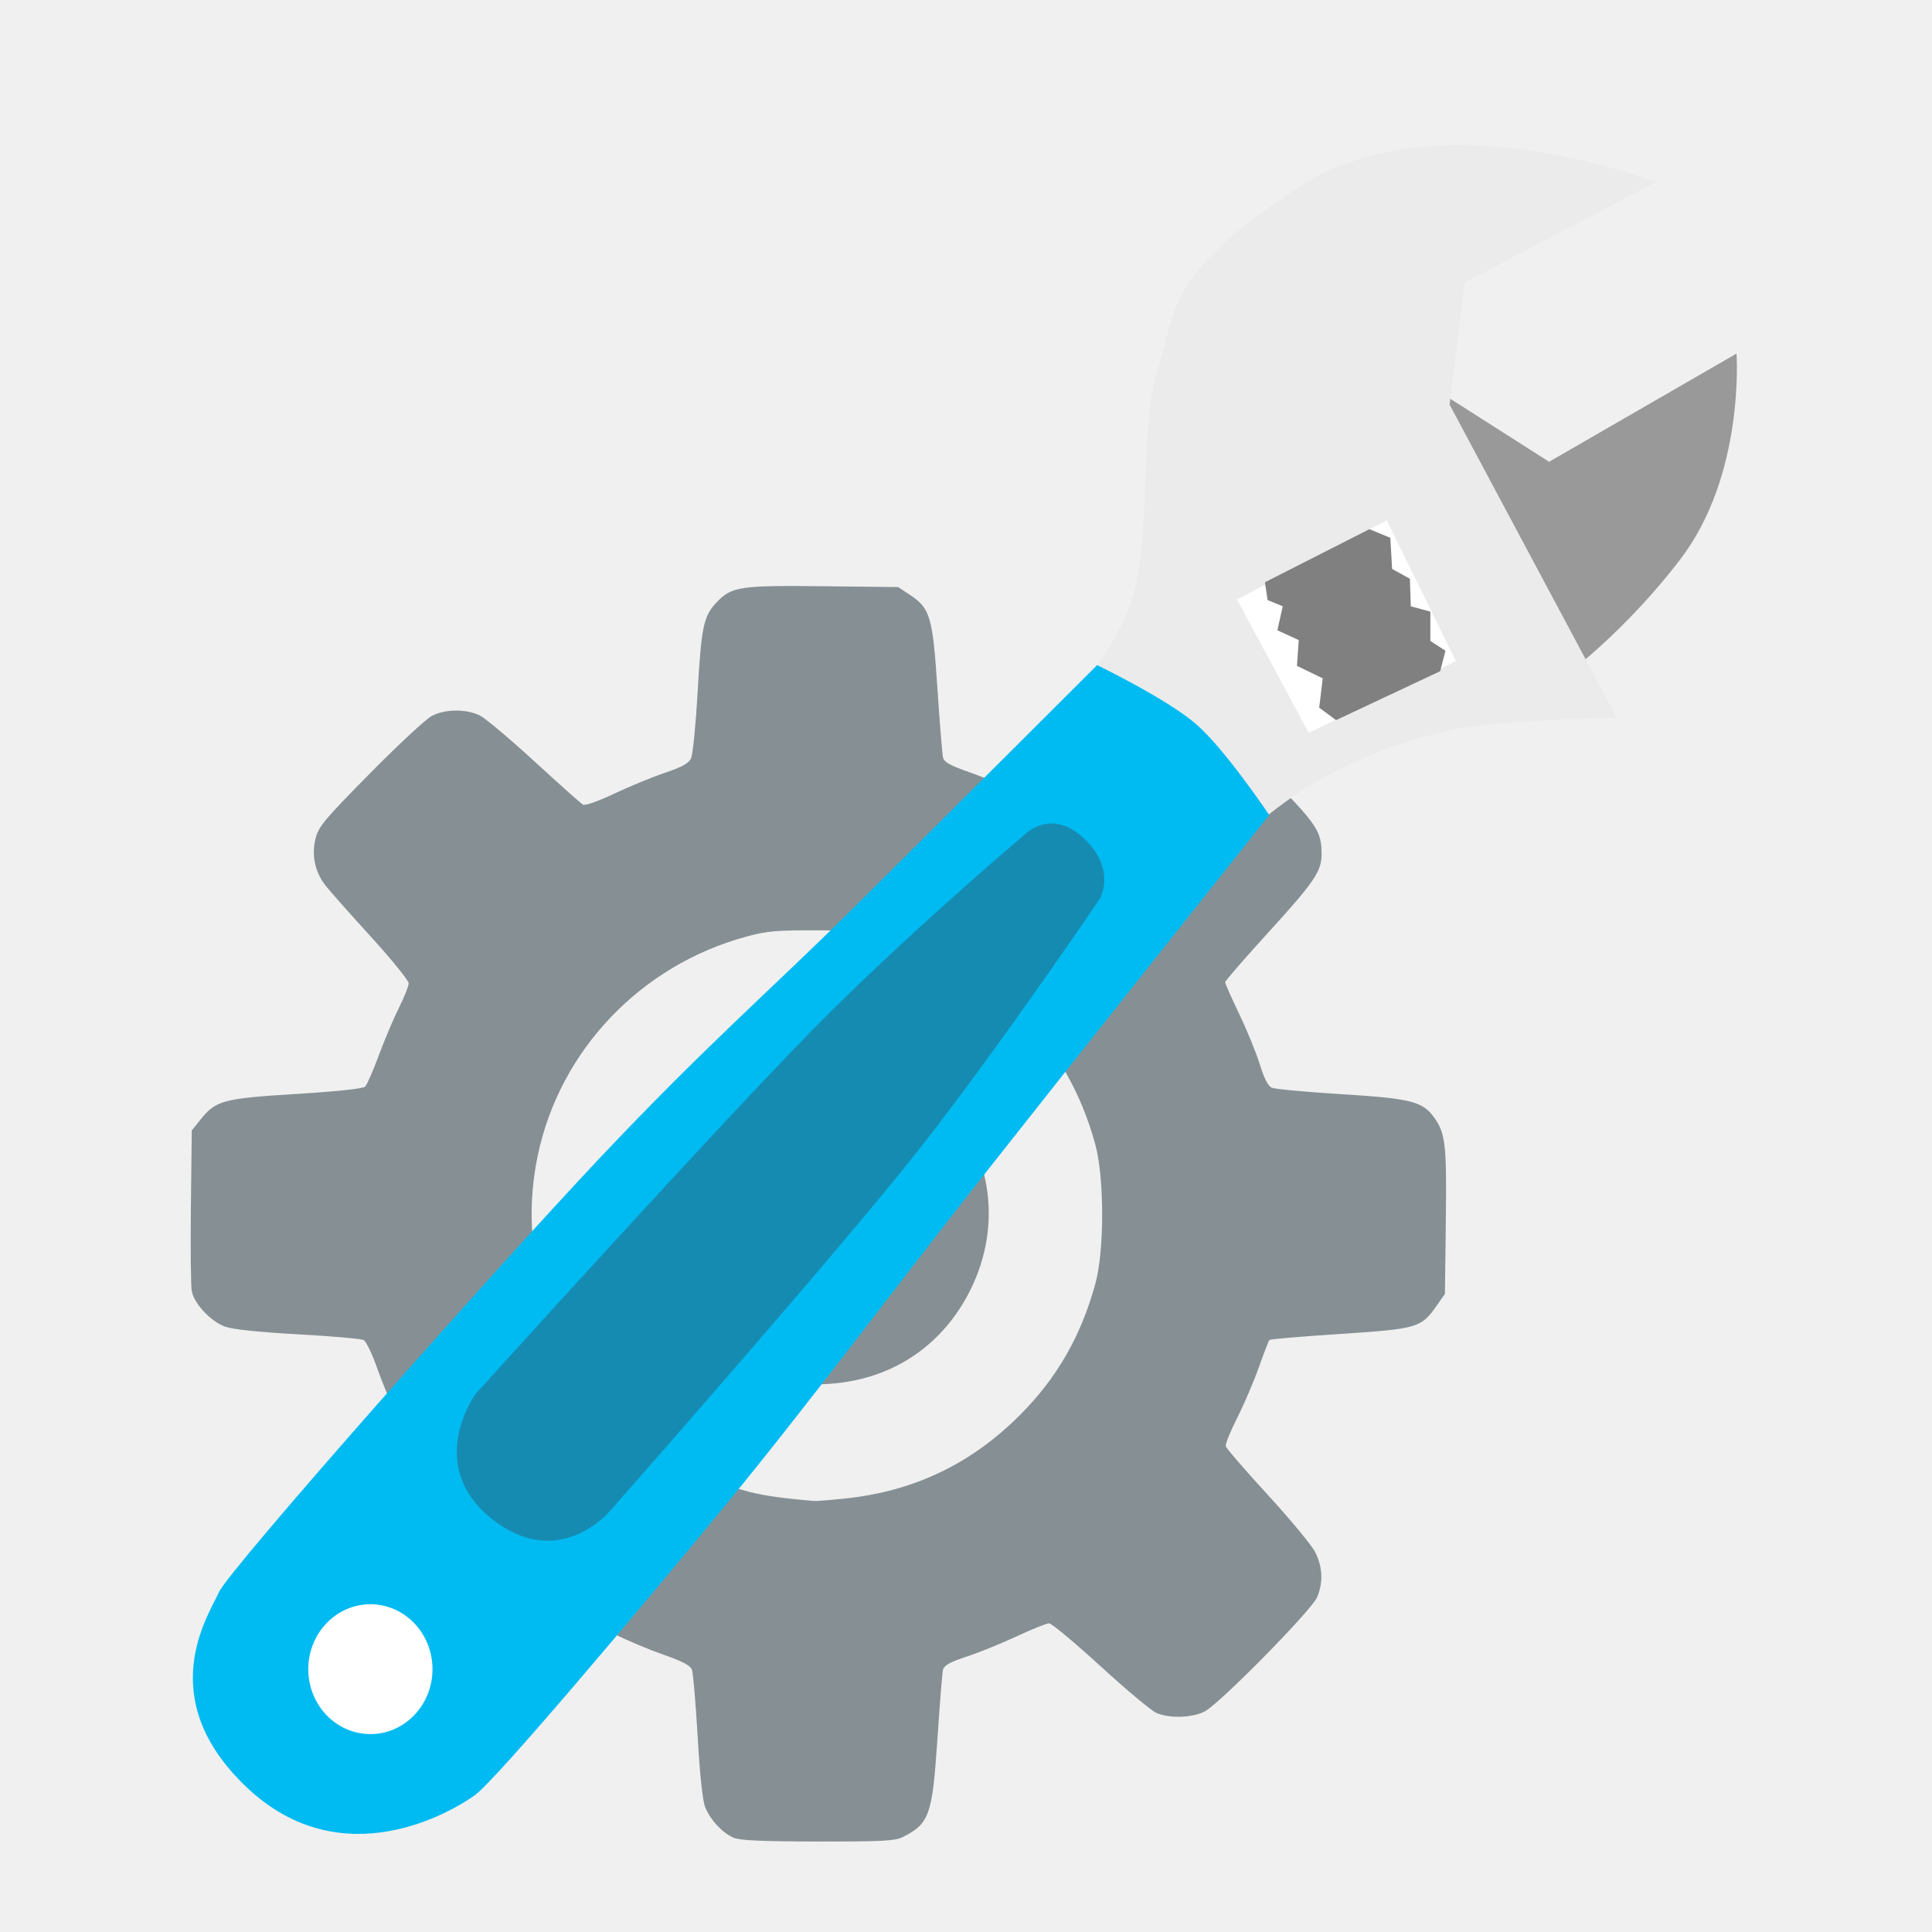
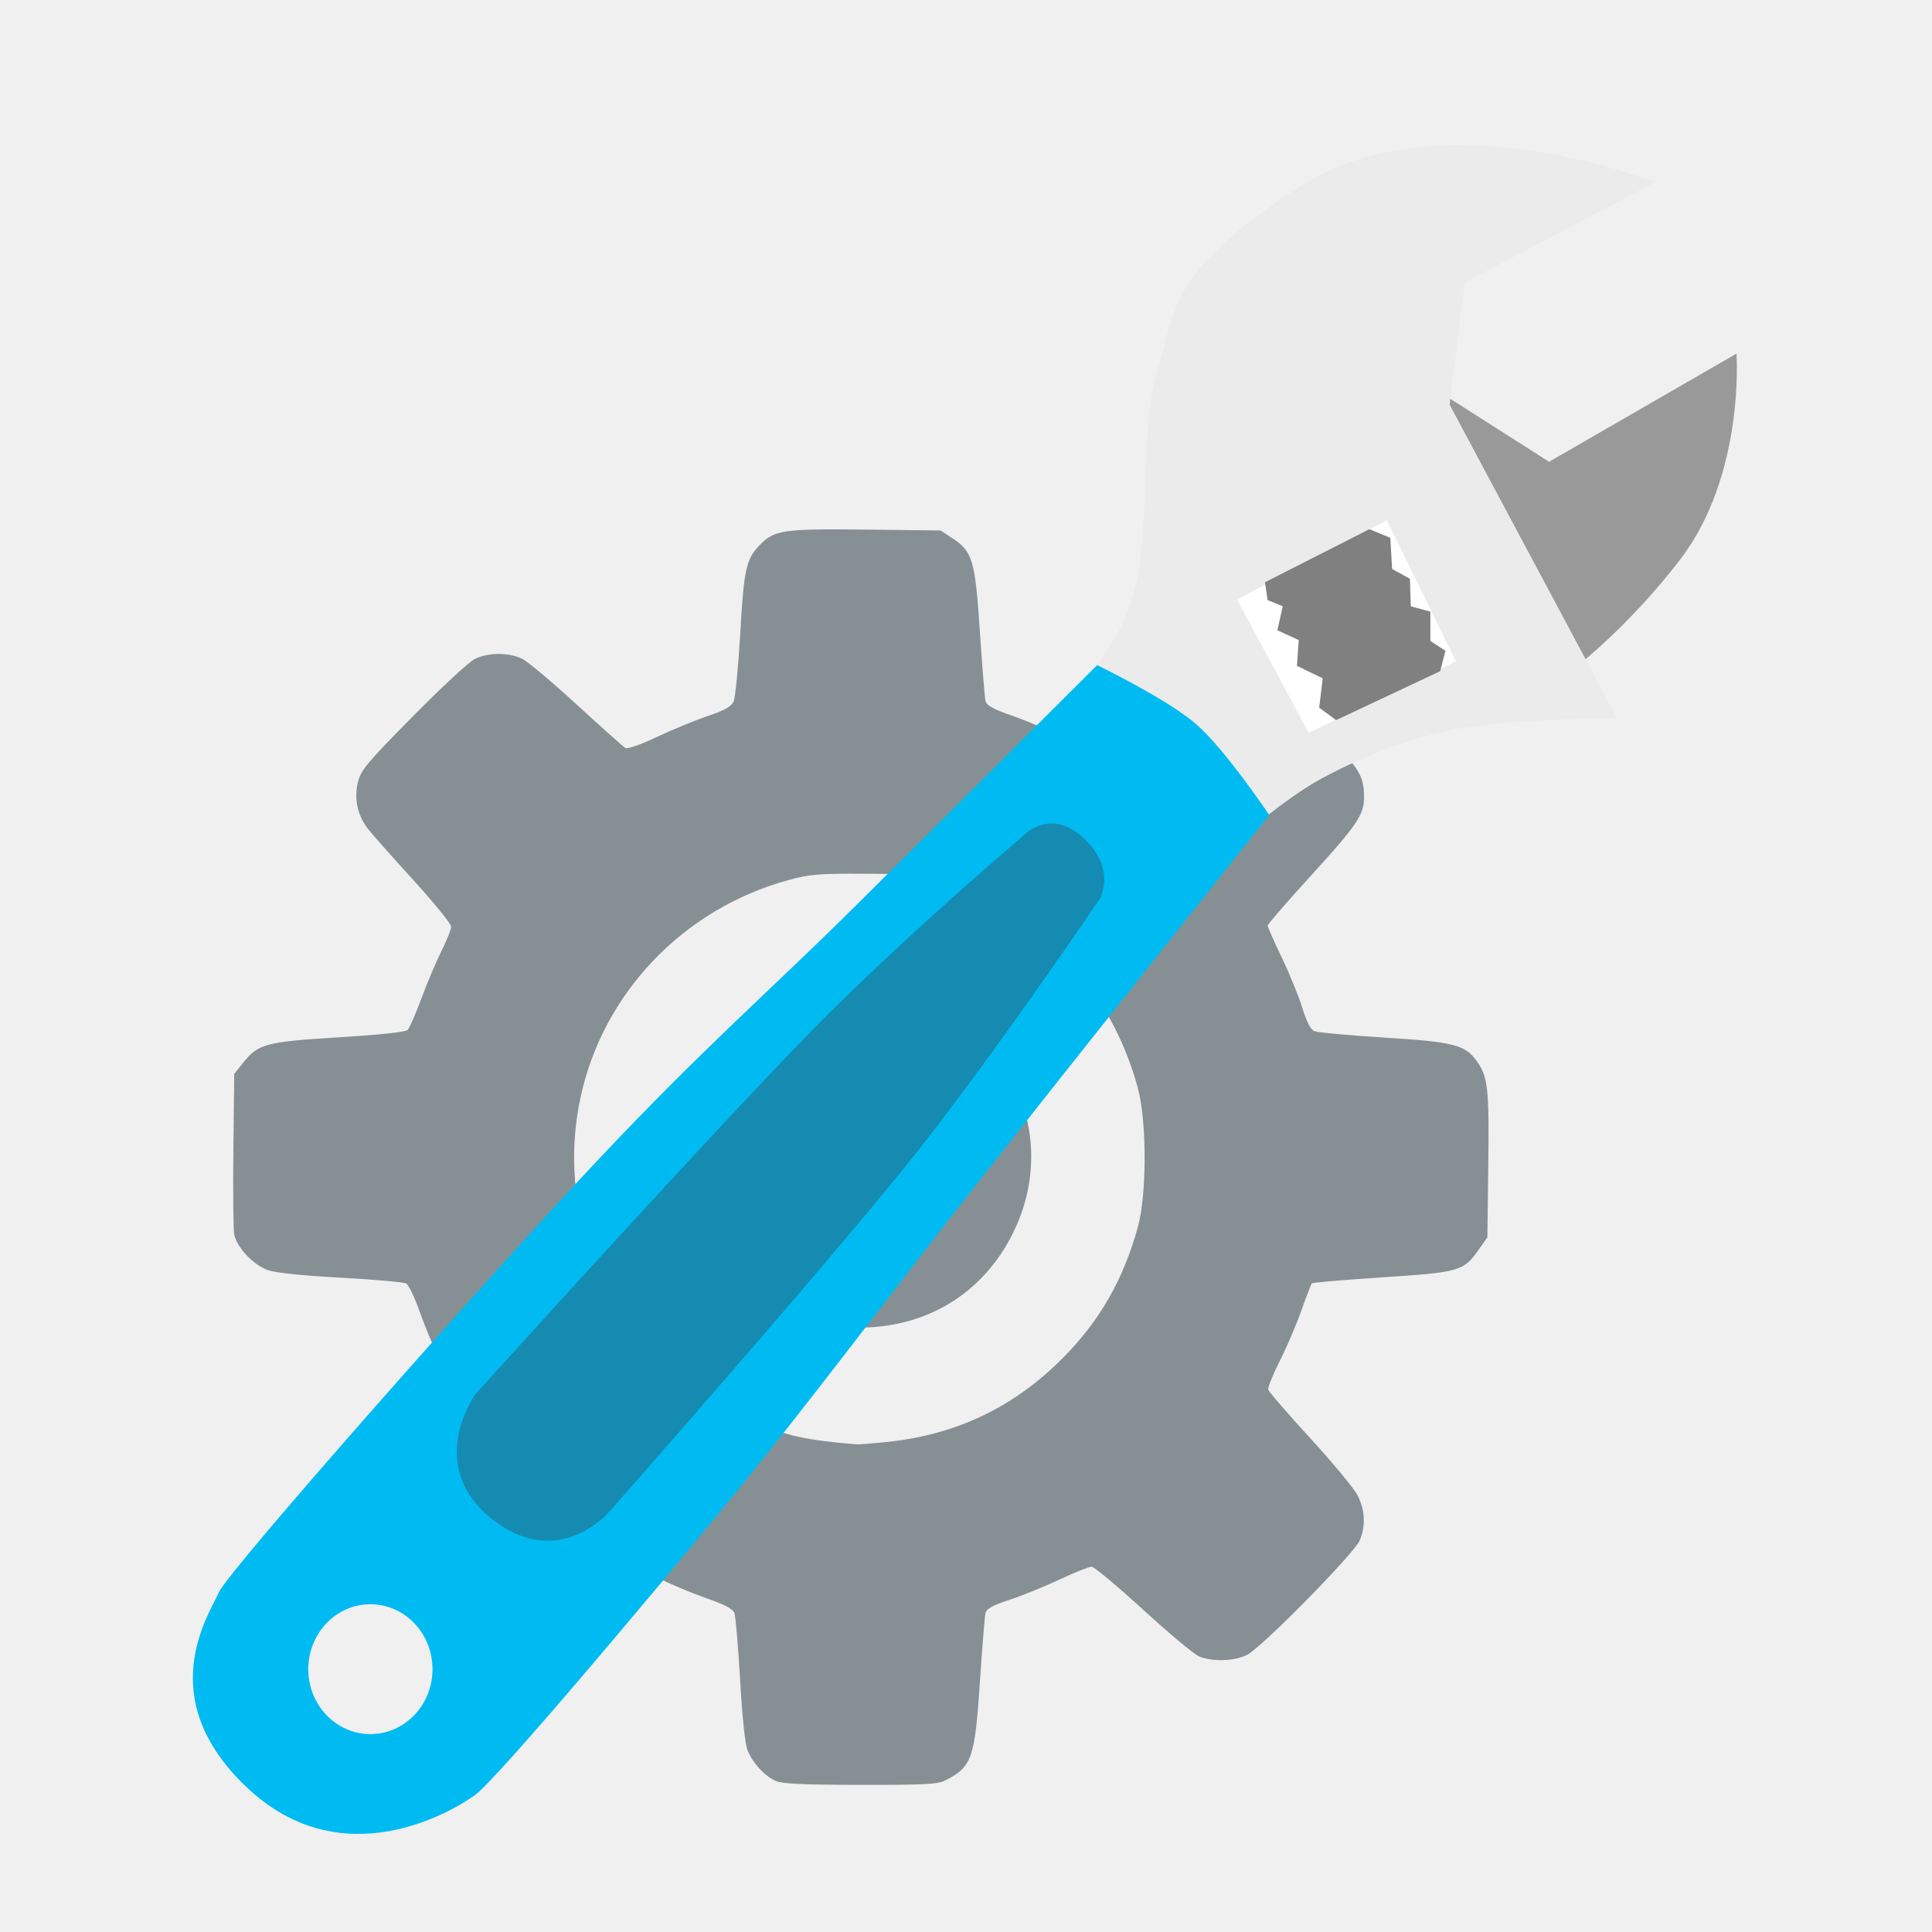
<svg xmlns="http://www.w3.org/2000/svg" id="svg2" version="1.1" width="512" height="512" viewBox="0 0 512 512">
  <defs id="defs6">
    </defs>
-   <path id="path2986" d="m 194.325,486.984 c -2.917,-1.302 -6.02,-4.634 -7.404,-7.951 -0.714,-1.71 -1.426,-8.281 -2.035,-18.784 -0.516,-8.885 -1.195,-16.862 -1.509,-17.728 -0.417,-1.149 -2.455,-2.232 -7.536,-4.006 -3.831,-1.338 -9.599,-3.757 -12.819,-5.376 -3.22,-1.619 -6.556,-2.943 -7.413,-2.943 -0.962,0 -6.221,4.277 -13.729,11.164 -6.693,6.14 -13.252,11.719 -14.574,12.397 -2.722,1.396 -8.847,1.623 -12.01,0.446 -2.515,-0.936 -29.118,-27.153 -30.824,-30.376 -1.692,-3.196 -1.511,-9.175 0.387,-12.798 0.864,-1.649 6.491,-8.331 12.505,-14.85 6.473,-7.017 10.933,-12.464 10.933,-13.353 0,-0.826 -1.325,-4.135 -2.943,-7.355 -1.619,-3.22 -4.033,-8.973 -5.364,-12.786 -1.331,-3.812 -2.965,-7.214 -3.631,-7.559 -0.666,-0.345 -8.48,-1.028 -17.364,-1.518 -10.333,-0.57 -17.287,-1.296 -19.299,-2.017 -3.834,-1.373 -8.252,-6.074 -8.876,-9.446 -0.253,-1.368 -0.357,-11.5 -0.23,-22.517 l 0.23,-20.03 2.302,-2.886 c 4.069,-5.1 5.981,-5.612 25.414,-6.807 10.999,-0.677 17.685,-1.393 18.241,-1.954 0.482,-0.487 2.13,-4.267 3.663,-8.4 1.532,-4.132 3.927,-9.787 5.322,-12.566 1.395,-2.779 2.536,-5.664 2.536,-6.41 0,-0.747 -4.601,-6.404 -10.224,-12.571 -5.623,-6.168 -11.001,-12.243 -11.952,-13.5 -2.674,-3.537 -3.578,-7.916 -2.52,-12.207 0.799,-3.24 2.262,-4.996 14.483,-17.382 7.477,-7.578 14.849,-14.425 16.382,-15.215 3.558,-1.833 9.215,-1.858 12.748,-0.057 1.488,0.758 8.013,6.253 14.502,12.209 6.489,5.957 12.237,11.08 12.775,11.385 0.566,0.322 4.062,-0.906 8.315,-2.921 4.036,-1.912 10.074,-4.398 13.419,-5.525 4.535,-1.528 6.294,-2.505 6.921,-3.841 0.462,-0.985 1.254,-9.061 1.76,-17.945 0.973,-17.087 1.558,-19.788 5.082,-23.466 3.919,-4.092 6.173,-4.427 28.079,-4.182 l 19.953,0.224 3.121,2.067 c 5.37,3.556 6.021,5.767 7.285,24.779 0.612,9.203 1.28,17.449 1.485,18.325 0.288,1.233 1.932,2.138 7.279,4.005 3.799,1.327 9.883,3.906 13.519,5.733 3.637,1.826 6.904,3.321 7.26,3.321 0.356,0 6.195,-5.092 12.976,-11.316 6.78,-6.224 13.583,-11.971 15.116,-12.773 3.624,-1.894 9.019,-1.877 12.982,0.042 1.882,0.911 8.275,6.73 16.305,14.839 13.783,13.92 14.869,15.513 14.88,21.817 0.008,4.459 -1.977,7.384 -13.827,20.375 -6.443,7.064 -11.715,13.142 -11.715,13.508 0,0.366 1.682,4.171 3.737,8.455 2.055,4.284 4.507,10.284 5.447,13.334 1.169,3.788 2.186,5.746 3.213,6.182 0.826,0.351 9.134,1.115 18.46,1.697 18.509,1.156 21.49,1.918 24.594,6.282 2.934,4.126 3.275,7.219 3.021,27.378 l -0.243,19.284 -2.264,3.22 c -4.043,5.75 -5.065,6.044 -25.599,7.384 -10.033,0.655 -18.418,1.366 -18.634,1.581 -0.215,0.215 -1.461,3.422 -2.768,7.126 -1.307,3.704 -3.878,9.724 -5.713,13.378 -1.835,3.653 -3.232,7.093 -3.106,7.644 0.126,0.551 5.132,6.346 11.124,12.879 5.992,6.533 11.655,13.378 12.585,15.211 1.975,3.895 2.158,8.019 0.529,11.917 -1.437,3.44 -25.836,28.24 -29.802,30.292 -3.316,1.716 -9.356,1.9 -12.827,0.391 -1.33,-0.578 -7.996,-6.155 -14.815,-12.394 -6.818,-6.239 -12.939,-11.344 -13.602,-11.346 -0.663,-0.002 -4.504,1.538 -8.535,3.422 -4.032,1.884 -10.005,4.307 -13.275,5.384 -4.519,1.489 -6.033,2.334 -6.31,3.525 -0.201,0.861 -0.866,9.095 -1.478,18.298 -1.347,20.241 -2.12,22.435 -9.168,26.004 -2.044,1.035 -5.426,1.213 -22.54,1.188 -15.147,-0.022 -20.694,-0.279 -22.39,-1.036 z m 29.678,-89.87 c 18.164,-1.904 33.34,-9.148 46.26,-22.082 9.847,-9.858 16.201,-20.92 20.027,-34.865 2.399,-8.742 2.384,-28.047 -0.027,-36.896 -7.318,-26.855 -26.542,-46.627 -53.112,-54.627 -6.191,-1.864 -7.872,-2.041 -19.911,-2.093 -11.531,-0.05 -13.934,0.157 -19.535,1.686 -27.964,7.634 -49.351,30.103 -55.195,57.988 -5.251,25.053 2.427,50.624 20.717,69.006 9.577,9.624 22.003,16.686 35.465,20.155 3.839,0.989 9.286,1.751 17.045,2.385 0.62,0.051 4.339,-0.245 8.265,-0.656 z m -18.632,-31.5 c -19.158,-5.196 -32.566,-21.501 -33.753,-41.046 -0.83,-13.666 3.568,-25.228 13.272,-34.894 17.673,-17.604 45.894,-17.769 63.344,-0.37 14.372,14.33 17.821,34.711 8.9,52.601 -7.598,15.238 -21.595,24.23 -38.763,24.902 -5.845,0.229 -8.735,-0.036 -13,-1.193 z m 21.434,-18.946 c 5.292,-1.98 11.603,-7.846 14.258,-13.252 1.873,-3.815 2.099,-5.085 2.099,-11.789 1.4e-4,-7.132 -0.131,-7.755 -2.575,-12.263 -4.934,-9.1 -12.254,-13.711 -22.595,-14.232 -8.307,-0.419 -13.279,1.341 -19.276,6.821 -7.603,6.949 -10.628,16.609 -8.186,26.141 2.114,8.25 6.592,13.853 14.124,17.669 7.027,3.561 14.26,3.856 22.151,0.904 z" style="fill:#869094" />
-   <path style="fill:#999999;stroke:none" d="m 383.861,105.377 26.665,16.999 49.663,-28.665 c 0,0 2.318,32.128 -14.999,54.663 -17.317,22.534 -35.331,34.331 -35.331,34.331 l -32.664,-70.995 z" id="path3773" />
-   <path style="fill:#ebebeb;stroke:none" d="m 282.165,185.876 c 0,0 10.674,-8.853 16.999,-24.665 6.324,-15.812 2.629,-47.605 7.562,-62.843 4.932,-15.238 1.346,-25.544 38.102,-49.148 36.755,-23.604 93.821,-0.919 93.821,-0.919 l -50.491,26.584 -4,32.331 44.33,82.994 c 0,0 -31.124,0.401 -44.33,3.333 -13.206,2.932 -24.775,7.788 -34.331,12.999 -9.556,5.211 -22.998,16.999 -22.998,16.999 z" id="path3771" />
-   <path style="fill:#00bbf2;fill-opacity:1;stroke:none" d="m 65.55,473.818 c -25.332,-23.829 -10.186,-45.896 -7.542,-51.85 2.644,-5.954 72.627,-85.071 100.873,-115.014 28.246,-29.943 44.957,-44.21 66.934,-65.992 21.977,-21.782 64.931,-64.695 64.931,-64.695 0,0 18.551,8.954 26.279,15.673 7.728,6.719 19.326,24.04 19.326,24.04 0,0 -52.524,66.066 -76.597,96.631 -24.074,30.565 -45.53,59.565 -67.877,86.732 -22.347,27.167 -60.23,72.161 -65.992,76.362 -5.762,4.201 -35.003,21.943 -60.335,-1.886 z" id="path3769" />
-   <path style="fill:#ffffff;stroke:none" d="m 327.828,158.878 18.999,35.331 38.997,-18.999 -18.332,-37.331 z" id="path3775" />
-   <path style="fill:#808080;stroke:none" d="m 335.222,154.309 0.707,4.714 4.007,1.65 -1.414,6.363 5.656,2.593 -0.471,6.835 6.835,3.3 -0.943,7.778 4.478,3.3 27.575,-12.963 1.414,-5.421 -4.007,-2.593 0,-7.778 -5.185,-1.414 -0.236,-7.306 -4.714,-2.593 -0.471,-8.249 -5.551,-2.286 z" id="path3777" />
-   <path style="fill:#ffffff;fill-opacity:1;stroke:none" id="path3779" d="m 650.538,483.211 a 11.112,11.617 0 1 1 -1.2e-4,-0.054" transform="matrix(1.481047,0,0,1.481048,-848.8629,-273.3101)" />
-   <path style="fill:#394050;fill-opacity:0.392;stroke:none" d="m 130.169,402.377 c -17.736,-14.303 -4.133,-32.96 -4.133,-32.96 0,0 68.972,-76.393 93.48,-100.712 24.507,-24.319 51.483,-47.051 51.483,-47.051 0,0 7.006,-7.928 16.03,0.33 9.024,8.258 4.479,16.129 4.479,16.129 0,0 -26.422,39.073 -47.871,66.37 -21.449,27.296 -82.16,96.134 -82.16,96.134 0,0 -13.571,16.064 -31.308,1.762 z" id="path2994" />
+   <g id="g3342">
+     <path style="fill:#869094" d="m 205.581,471.977 c -2.917,-1.302 -6.02,-4.634 -7.404,-7.951 -0.714,-1.71 -1.426,-8.281 -2.035,-18.784 -0.516,-8.885 -1.195,-16.862 -1.509,-17.728 -0.417,-1.149 -2.455,-2.232 -7.536,-4.006 -3.831,-1.338 -9.599,-3.757 -12.819,-5.376 -3.22,-1.619 -6.556,-2.943 -7.413,-2.943 -0.962,0 -6.221,4.277 -13.729,11.164 -6.693,6.14 -13.252,11.719 -14.574,12.397 -2.722,1.396 -8.847,1.623 -12.01,0.446 -2.515,-0.936 -29.118,-27.153 -30.824,-30.376 -1.692,-3.196 -1.511,-9.175 0.387,-12.798 0.864,-1.649 6.491,-8.331 12.505,-14.85 6.473,-7.017 10.933,-12.464 10.933,-13.353 0,-0.826 -1.325,-4.135 -2.943,-7.355 -1.619,-3.22 -4.033,-8.973 -5.364,-12.786 -1.331,-3.812 -2.965,-7.214 -3.631,-7.559 -0.666,-0.345 -8.48,-1.028 -17.364,-1.518 -10.333,-0.57 -17.287,-1.296 -19.299,-2.017 -3.834,-1.373 -8.252,-6.074 -8.876,-9.446 -0.253,-1.368 -0.357,-11.5 -0.23,-22.517 l 0.23,-20.03 2.302,-2.886 c 4.069,-5.1 5.981,-5.612 25.414,-6.807 10.999,-0.677 17.685,-1.393 18.241,-1.954 0.482,-0.487 2.13,-4.267 3.663,-8.4 1.532,-4.132 3.927,-9.787 5.322,-12.566 1.395,-2.779 2.536,-5.664 2.536,-6.41 0,-0.747 -4.601,-6.404 -10.224,-12.571 -5.623,-6.168 -11.001,-12.243 -11.952,-13.5 -2.674,-3.537 -3.578,-7.916 -2.52,-12.207 0.799,-3.24 2.262,-4.996 14.483,-17.382 7.477,-7.578 14.849,-14.425 16.382,-15.215 3.558,-1.833 9.215,-1.858 12.748,-0.057 1.488,0.758 8.013,6.253 14.502,12.209 6.489,5.957 12.237,11.08 12.775,11.385 0.566,0.322 4.062,-0.906 8.315,-2.921 4.036,-1.912 10.074,-4.398 13.419,-5.525 4.535,-1.528 6.294,-2.505 6.921,-3.841 0.462,-0.985 1.254,-9.061 1.76,-17.945 0.973,-17.087 1.558,-19.788 5.082,-23.466 3.919,-4.092 6.173,-4.427 28.079,-4.182 l 19.953,0.224 3.121,2.067 c 5.37,3.556 6.021,5.767 7.285,24.779 0.612,9.203 1.28,17.449 1.485,18.325 0.288,1.233 1.932,2.138 7.279,4.005 3.799,1.327 9.883,3.906 13.519,5.733 3.637,1.826 6.904,3.321 7.26,3.321 0.356,0 6.195,-5.092 12.976,-11.316 6.78,-6.224 13.583,-11.971 15.116,-12.773 3.624,-1.894 9.019,-1.877 12.982,0.042 1.882,0.911 8.275,6.73 16.305,14.839 13.783,13.92 14.869,15.513 14.88,21.817 0.008,4.459 -1.977,7.384 -13.827,20.375 -6.443,7.064 -11.715,13.142 -11.715,13.508 0,0.366 1.682,4.171 3.737,8.455 2.055,4.284 4.507,10.284 5.447,13.334 1.169,3.788 2.186,5.746 3.213,6.182 0.826,0.351 9.134,1.115 18.46,1.697 18.509,1.156 21.49,1.918 24.594,6.282 2.934,4.126 3.275,7.219 3.021,27.378 l -0.243,19.284 -2.264,3.22 c -4.043,5.75 -5.065,6.044 -25.599,7.384 -10.033,0.655 -18.418,1.366 -18.634,1.581 -0.215,0.215 -1.461,3.422 -2.768,7.126 -1.307,3.704 -3.878,9.724 -5.713,13.378 -1.835,3.653 -3.232,7.093 -3.106,7.644 0.126,0.551 5.132,6.346 11.124,12.879 5.992,6.533 11.655,13.378 12.585,15.211 1.975,3.895 2.158,8.019 0.529,11.917 -1.437,3.44 -25.836,28.24 -29.802,30.292 -3.316,1.716 -9.356,1.9 -12.827,0.391 -1.33,-0.578 -7.996,-6.155 -14.815,-12.394 -6.818,-6.239 -12.939,-11.344 -13.602,-11.346 -0.663,-0.002 -4.504,1.538 -8.535,3.422 -4.032,1.884 -10.005,4.307 -13.275,5.384 -4.519,1.489 -6.033,2.334 -6.31,3.525 -0.201,0.861 -0.866,9.095 -1.478,18.298 -1.347,20.241 -2.12,22.435 -9.168,26.004 -2.044,1.035 -5.426,1.213 -22.54,1.188 -15.147,-0.022 -20.694,-0.279 -22.39,-1.036 z m 29.678,-89.87 c 18.164,-1.904 33.34,-9.148 46.26,-22.082 9.847,-9.858 16.201,-20.92 20.027,-34.865 2.399,-8.742 2.384,-28.047 -0.027,-36.896 -7.318,-26.855 -26.542,-46.627 -53.112,-54.627 -6.191,-1.864 -7.872,-2.041 -19.911,-2.093 -11.531,-0.05 -13.934,0.157 -19.535,1.686 -27.964,7.634 -49.351,30.103 -55.195,57.988 -5.251,25.053 2.427,50.624 20.717,69.006 9.577,9.624 22.003,16.686 35.465,20.155 3.839,0.989 9.286,1.751 17.045,2.385 0.62,0.051 4.339,-0.245 8.265,-0.656 z m -18.632,-31.5 c -19.158,-5.196 -32.566,-21.501 -33.753,-41.046 -0.83,-13.666 3.568,-25.228 13.272,-34.894 17.673,-17.604 45.894,-17.769 63.344,-0.37 14.372,14.33 17.821,34.711 8.9,52.601 -7.598,15.238 -21.595,24.23 -38.763,24.902 -5.845,0.229 -8.735,-0.036 -13,-1.193 z m 21.434,-18.946 c 5.292,-1.98 11.603,-7.846 14.258,-13.252 1.873,-3.815 2.099,-5.085 2.099,-11.789 1.4e-4,-7.132 -0.131,-7.755 -2.575,-12.263 -4.934,-9.1 -12.254,-13.711 -22.595,-14.232 -8.307,-0.419 -13.279,1.341 -19.276,6.821 -7.603,6.949 -10.628,16.609 -8.186,26.141 2.114,8.25 6.592,13.853 14.124,17.669 7.027,3.561 14.26,3.856 22.151,0.904 z" id="path2986" />
+     <path id="path3773" d="m 383.861,105.377 26.665,16.999 49.663,-28.665 c 0,0 2.318,32.128 -14.999,54.663 -17.317,22.534 -35.331,34.331 -35.331,34.331 l -32.664,-70.995 z" style="fill:#999999;stroke:none" />
+     <path id="path3771" d="m 282.165,185.876 c 0,0 10.674,-8.853 16.999,-24.665 6.324,-15.812 2.629,-47.605 7.562,-62.843 4.932,-15.238 1.346,-25.544 38.102,-49.148 36.755,-23.604 93.821,-0.919 93.821,-0.919 l -50.491,26.584 -4,32.331 44.33,82.994 c 0,0 -31.124,0.401 -44.33,3.333 -13.206,2.932 -24.775,7.788 -34.331,12.999 -9.556,5.211 -22.998,16.999 -22.998,16.999 z" style="fill:#ebebeb;stroke:none" />
+     <path id="path3769" d="M 290.746 176.268 C 290.746 176.268 247.793 219.181 225.816 240.963 C 203.839 262.745 187.126 277.01 158.881 306.953 C 130.635 336.896 60.652 416.015 58.008 421.969 C 55.363 427.923 40.218 449.99 65.551 473.818 C 90.883 497.647 120.123 479.904 125.885 475.703 C 131.647 471.502 169.53 426.508 191.877 399.342 C 214.224 372.175 235.68 343.174 259.754 312.609 C 283.828 282.045 336.352 215.98 336.352 215.98 C 336.352 215.98 324.753 198.659 317.025 191.939 C 309.298 185.22 290.746 176.268 290.746 176.268 z M 98.1 425.143 A 16.457 17.205 0 0 1 114.615 442.268 L 114.615 442.348 A 16.457 17.205 0 0 1 98.178 459.553 A 16.457 17.205 0 0 1 81.701 442.389 A 16.457 17.205 0 0 1 98.1 425.143 z " style="fill:#00bbf2;fill-opacity:1;stroke:none" />
+     <path id="path3775" d="m 327.828,158.878 18.999,35.331 38.997,-18.999 -18.332,-37.331 z" style="fill:#ffffff;stroke:none" />
+     <path id="path3777" d="m 335.222,154.309 0.707,4.714 4.007,1.65 -1.414,6.363 5.656,2.593 -0.471,6.835 6.835,3.3 -0.943,7.778 4.478,3.3 27.575,-12.963 1.414,-5.421 -4.007,-2.593 0,-7.778 -5.185,-1.414 -0.236,-7.306 -4.714,-2.593 -0.471,-8.249 -5.551,-2.286 z" style="fill:#808080;stroke:none" />
+     <path id="path2994" d="m 130.169,402.377 c -17.736,-14.303 -4.133,-32.96 -4.133,-32.96 0,0 68.972,-76.393 93.48,-100.712 24.507,-24.319 51.483,-47.051 51.483,-47.051 0,0 7.006,-7.928 16.03,0.33 9.024,8.258 4.479,16.129 4.479,16.129 0,0 -26.422,39.073 -47.871,66.37 -21.449,27.296 -82.16,96.134 -82.16,96.134 0,0 -13.571,16.064 -31.308,1.762 z" style="fill:#394050;fill-opacity:0.392;stroke:none" />
+   </g>
</svg>
